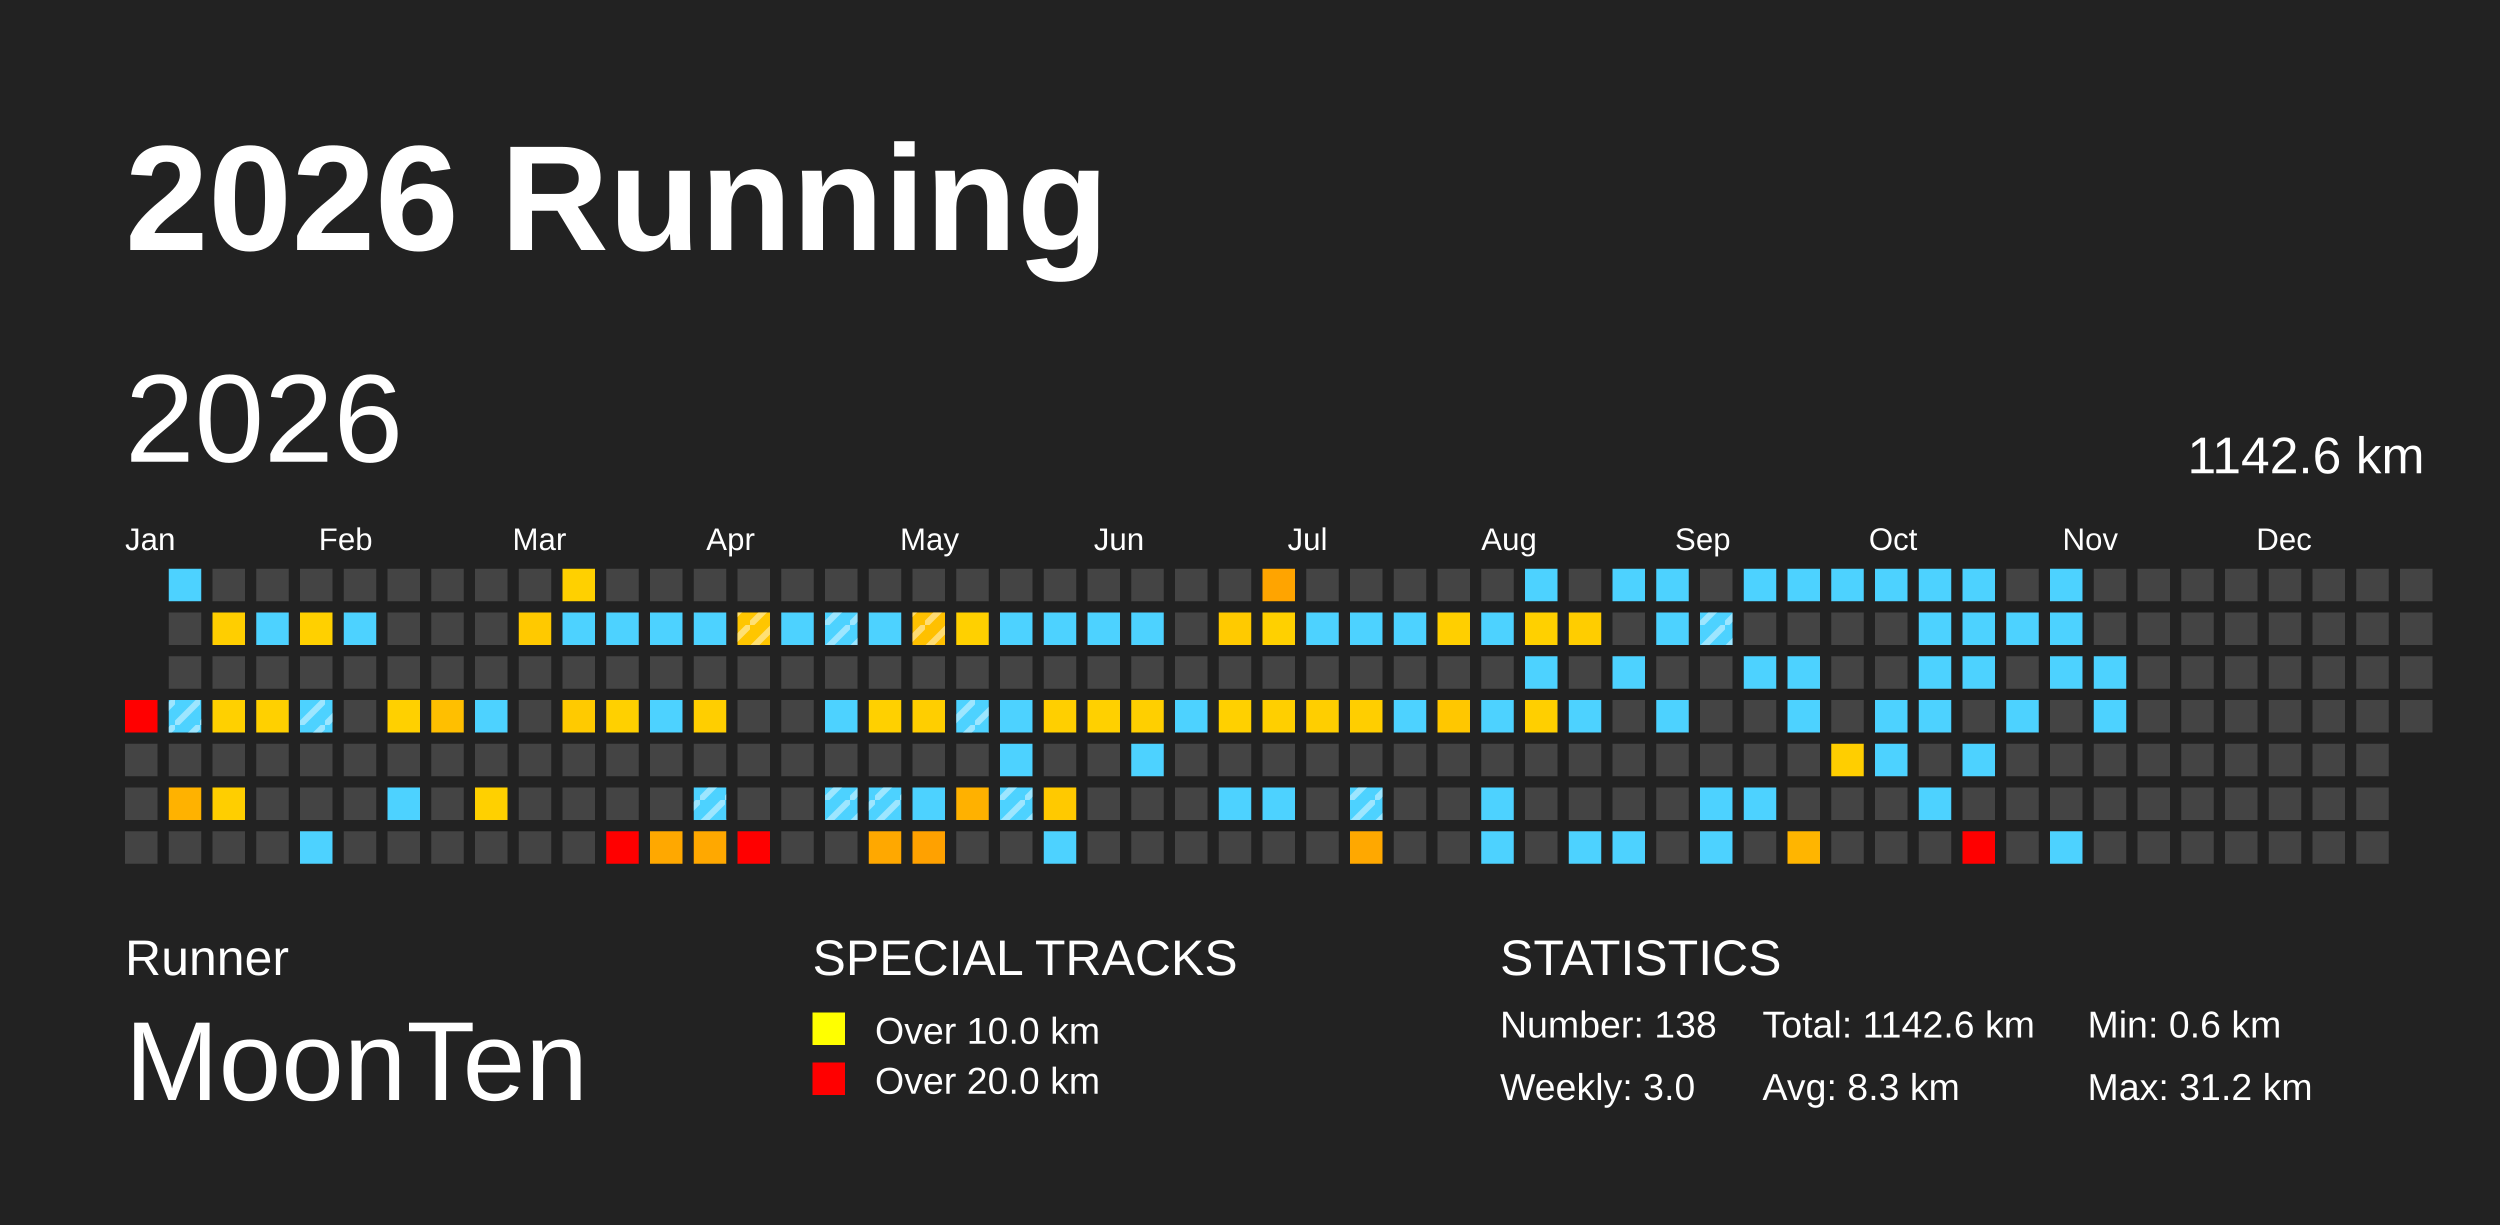
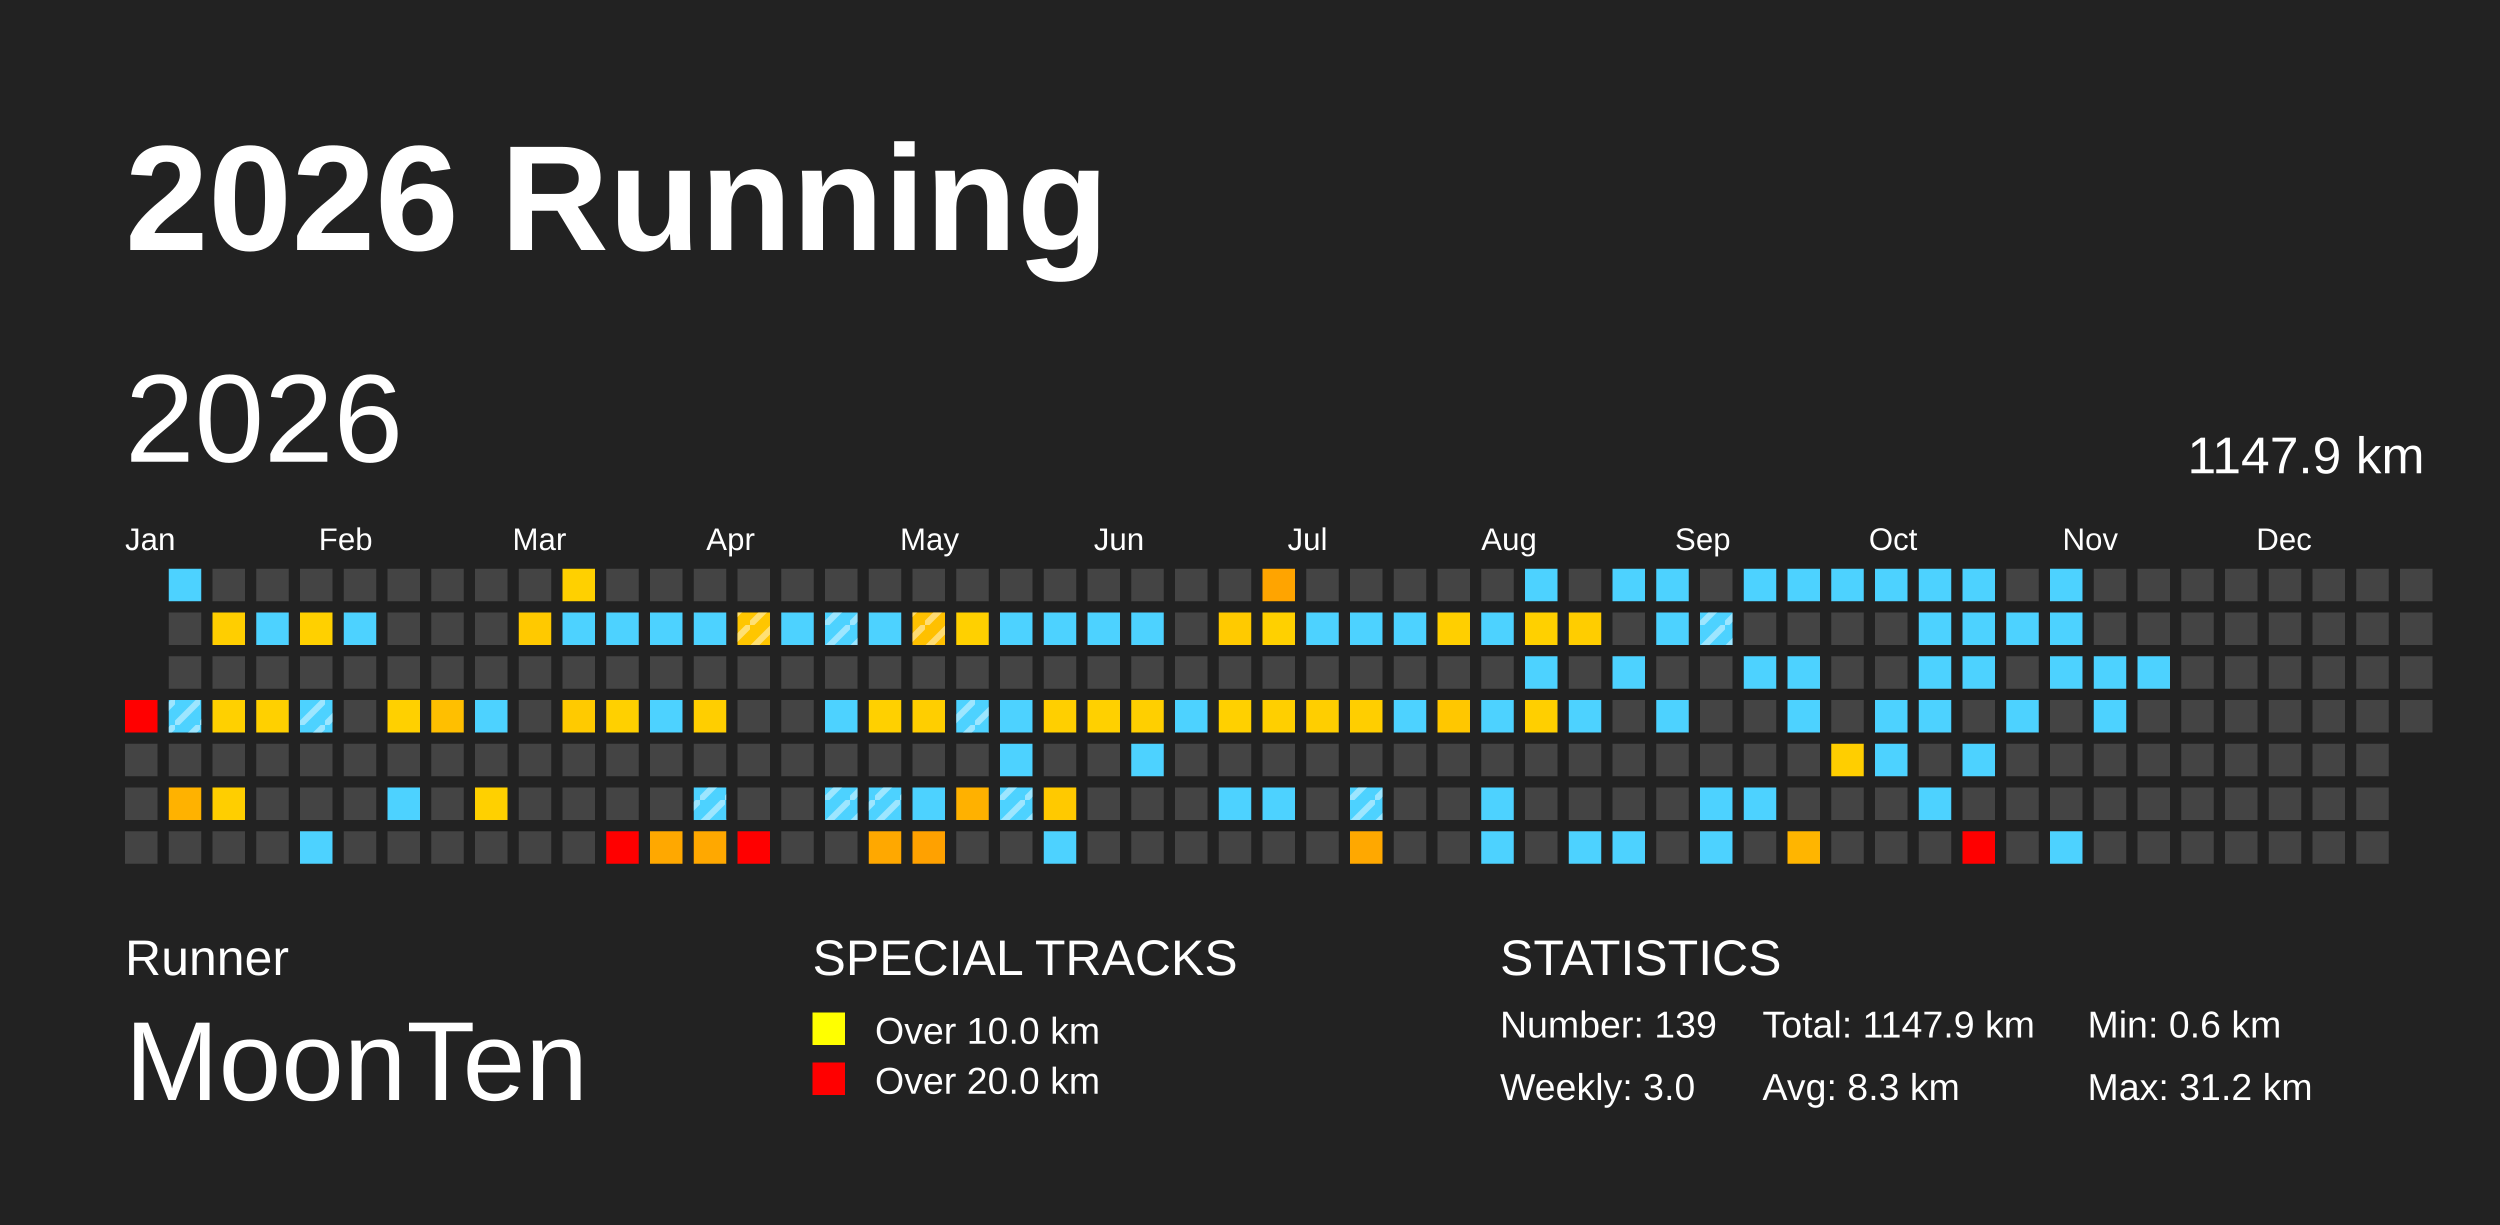
<svg xmlns="http://www.w3.org/2000/svg" baseProfile="full" height="98mm" version="1.1" viewBox="0,0,200,98" width="200mm">
  <defs>
    <pattern height="2" id="indoor-stripe" patternUnits="userSpaceOnUse" width="2">
      <line stroke="white" stroke-opacity="0.45" stroke-width="0.5" x1="0" x2="2" y1="2" y2="0" />
    </pattern>
  </defs>
  <rect fill="#222222" height="98" width="200" x="0" y="0" />
  <text fill="#FFFFFF" style="font-size:12px; font-family:Arial; font-weight:bold;" x="10" y="20">2026 Running</text>
  <text fill="#FFFFFF" style="font-size:4px; font-family:Arial" x="10" y="78">Runner</text>
  <text fill="#FFFFFF" style="font-size:9px; font-family:Arial" x="10" y="88">MoonTen</text>
  <text fill="#FFFFFF" style="font-size:4px; font-family:Arial" x="65" y="78">SPECIAL TRACKS</text>
  <rect fill="yellow" height="2.6" width="2.6" x="65" y="81" />
  <text fill="#FFFFFF" style="font-size:3px; font-family:Arial" x="70" y="83.5">Over 10.0 km</text>
  <rect fill="red" height="2.6" width="2.6" x="65" y="85" />
  <text fill="#FFFFFF" style="font-size:3px; font-family:Arial" x="70" y="87.5">Over 20.0 km</text>
  <text fill="#FFFFFF" style="font-size:4px; font-family:Arial" x="120" y="78">STATISTICS</text>
-   <text fill="#FFFFFF" style="font-size:3px; font-family:Arial" x="120" y="83">Number: 138</text>
+   <text fill="#FFFFFF" style="font-size:3px; font-family:Arial" x="120" y="83">Number: 139</text>
  <text fill="#FFFFFF" style="font-size:3px; font-family:Arial" x="120" y="88">Weekly: 3.0</text>
-   <text fill="#FFFFFF" style="font-size:3px; font-family:Arial" x="141" y="83">Total: 1142.6 km</text>
+   <text fill="#FFFFFF" style="font-size:3px; font-family:Arial" x="141" y="83">Total: 1147.9 km</text>
  <text fill="#FFFFFF" style="font-size:3px; font-family:Arial" x="141" y="88">Avg: 8.3 km</text>
  <text fill="#FFFFFF" style="font-size:3px; font-family:Arial" x="167" y="83">Min: 0.6 km</text>
  <text fill="#FFFFFF" style="font-size:3px; font-family:Arial" x="167" y="88">Max: 31.2 km</text>
  <text dominant-baseline="hanging" fill="#FFFFFF" style="font-size:10.0px; font-family:Arial;" x="10" y="30">2026</text>
-   <text dominant-baseline="hanging" fill="#FFFFFF" style="font-size:4.125px; font-family:Arial;" x="175" y="35">1142.6 km</text>
+   <text dominant-baseline="hanging" fill="#FFFFFF" style="font-size:4.125px; font-family:Arial;" x="175" y="35">1147.9 km</text>
  <text fill="#FFFFFF" style="font-size:2.5px; font-family:Arial" x="10.0" y="44">Jan</text>
  <text fill="#FFFFFF" style="font-size:2.5px; font-family:Arial" x="25.5" y="44">Feb</text>
  <text fill="#FFFFFF" style="font-size:2.5px; font-family:Arial" x="41.0" y="44">Mar</text>
  <text fill="#FFFFFF" style="font-size:2.5px; font-family:Arial" x="56.5" y="44">Apr</text>
  <text fill="#FFFFFF" style="font-size:2.5px; font-family:Arial" x="72.0" y="44">May</text>
  <text fill="#FFFFFF" style="font-size:2.5px; font-family:Arial" x="87.5" y="44">Jun</text>
  <text fill="#FFFFFF" style="font-size:2.5px; font-family:Arial" x="103.0" y="44">Jul</text>
  <text fill="#FFFFFF" style="font-size:2.5px; font-family:Arial" x="118.5" y="44">Aug</text>
  <text fill="#FFFFFF" style="font-size:2.5px; font-family:Arial" x="134.0" y="44">Sep</text>
  <text fill="#FFFFFF" style="font-size:2.5px; font-family:Arial" x="149.5" y="44">Oct</text>
  <text fill="#FFFFFF" style="font-size:2.5px; font-family:Arial" x="165.0" y="44">Nov</text>
  <text fill="#FFFFFF" style="font-size:2.5px; font-family:Arial" x="180.5" y="44">Dec</text>
  <rect fill="red" height="2.6" width="2.6" x="10.0" y="56.0" />
  <rect fill="#444444" height="2.6" width="2.6" x="10.0" y="59.5" />
  <rect fill="#444444" height="2.6" width="2.6" x="10.0" y="63.0" />
  <rect fill="#444444" height="2.6" width="2.6" x="10.0" y="66.5" />
  <rect fill="#4dd2ff" height="2.6" width="2.6" x="13.5" y="45.5" />
  <rect fill="#444444" height="2.6" width="2.6" x="13.5" y="49.0" />
  <rect fill="#444444" height="2.6" width="2.6" x="13.5" y="52.5" />
  <rect fill="#4dd2ff" height="2.6" width="2.6" x="13.5" y="56.0" />
  <rect fill="url(#indoor-stripe)" height="2.6" style="pointer-events: none;" width="2.6" x="13.5" y="56.0" />
  <rect fill="#444444" height="2.6" width="2.6" x="13.5" y="59.5" />
  <rect fill="#ffb200" height="2.6" width="2.6" x="13.5" y="63.0" />
  <rect fill="#444444" height="2.6" width="2.6" x="13.5" y="66.5" />
  <rect fill="#444444" height="2.6" width="2.6" x="17.0" y="45.5" />
  <rect fill="#ffce00" height="2.6" width="2.6" x="17.0" y="49.0" />
  <rect fill="#444444" height="2.6" width="2.6" x="17.0" y="52.5" />
  <rect fill="#ffd000" height="2.6" width="2.6" x="17.0" y="56.0" />
  <rect fill="#444444" height="2.6" width="2.6" x="17.0" y="59.5" />
  <rect fill="#ffce00" height="2.6" width="2.6" x="17.0" y="63.0" />
  <rect fill="#444444" height="2.6" width="2.6" x="17.0" y="66.5" />
  <rect fill="#444444" height="2.6" width="2.6" x="20.5" y="45.5" />
  <rect fill="#4dd2ff" height="2.6" width="2.6" x="20.5" y="49.0" />
  <rect fill="#444444" height="2.6" width="2.6" x="20.5" y="52.5" />
  <rect fill="#ffd000" height="2.6" width="2.6" x="20.5" y="56.0" />
  <rect fill="#444444" height="2.6" width="2.6" x="20.5" y="59.5" />
  <rect fill="#444444" height="2.6" width="2.6" x="20.5" y="63.0" />
  <rect fill="#444444" height="2.6" width="2.6" x="20.5" y="66.5" />
  <rect fill="#444444" height="2.6" width="2.6" x="24.0" y="45.5" />
  <rect fill="#ffd000" height="2.6" width="2.6" x="24.0" y="49.0" />
  <rect fill="#444444" height="2.6" width="2.6" x="24.0" y="52.5" />
  <rect fill="#4dd2ff" height="2.6" width="2.6" x="24.0" y="56.0" />
  <rect fill="url(#indoor-stripe)" height="2.6" style="pointer-events: none;" width="2.6" x="24.0" y="56.0" />
  <rect fill="#444444" height="2.6" width="2.6" x="24.0" y="59.5" />
  <rect fill="#444444" height="2.6" width="2.6" x="24.0" y="63.0" />
  <rect fill="#4dd2ff" height="2.6" width="2.6" x="24.0" y="66.5" />
  <rect fill="#444444" height="2.6" width="2.6" x="27.5" y="45.5" />
  <rect fill="#4dd2ff" height="2.6" width="2.6" x="27.5" y="49.0" />
  <rect fill="#444444" height="2.6" width="2.6" x="27.5" y="52.5" />
  <rect fill="#444444" height="2.6" width="2.6" x="27.5" y="56.0" />
  <rect fill="#444444" height="2.6" width="2.6" x="27.5" y="59.5" />
  <rect fill="#444444" height="2.6" width="2.6" x="27.5" y="63.0" />
  <rect fill="#444444" height="2.6" width="2.6" x="27.5" y="66.5" />
  <rect fill="#444444" height="2.6" width="2.6" x="31.0" y="45.5" />
  <rect fill="#444444" height="2.6" width="2.6" x="31.0" y="49.0" />
  <rect fill="#444444" height="2.6" width="2.6" x="31.0" y="52.5" />
  <rect fill="#ffd000" height="2.6" width="2.6" x="31.0" y="56.0" />
  <rect fill="#444444" height="2.6" width="2.6" x="31.0" y="59.5" />
  <rect fill="#4dd2ff" height="2.6" width="2.6" x="31.0" y="63.0" />
  <rect fill="#444444" height="2.6" width="2.6" x="31.0" y="66.5" />
  <rect fill="#444444" height="2.6" width="2.6" x="34.5" y="45.5" />
  <rect fill="#444444" height="2.6" width="2.6" x="34.5" y="49.0" />
  <rect fill="#444444" height="2.6" width="2.6" x="34.5" y="52.5" />
  <rect fill="#ffbf00" height="2.6" width="2.6" x="34.5" y="56.0" />
  <rect fill="#444444" height="2.6" width="2.6" x="34.5" y="59.5" />
  <rect fill="#444444" height="2.6" width="2.6" x="34.5" y="63.0" />
  <rect fill="#444444" height="2.6" width="2.6" x="34.5" y="66.5" />
  <rect fill="#444444" height="2.6" width="2.6" x="38.0" y="45.5" />
  <rect fill="#444444" height="2.6" width="2.6" x="38.0" y="49.0" />
  <rect fill="#444444" height="2.6" width="2.6" x="38.0" y="52.5" />
  <rect fill="#4dd2ff" height="2.6" width="2.6" x="38.0" y="56.0" />
  <rect fill="#444444" height="2.6" width="2.6" x="38.0" y="59.5" />
  <rect fill="#ffd000" height="2.6" width="2.6" x="38.0" y="63.0" />
  <rect fill="#444444" height="2.6" width="2.6" x="38.0" y="66.5" />
  <rect fill="#444444" height="2.6" width="2.6" x="41.5" y="45.5" />
  <rect fill="#ffc900" height="2.6" width="2.6" x="41.5" y="49.0" />
  <rect fill="#444444" height="2.6" width="2.6" x="41.5" y="52.5" />
  <rect fill="#444444" height="2.6" width="2.6" x="41.5" y="56.0" />
  <rect fill="#444444" height="2.6" width="2.6" x="41.5" y="59.5" />
  <rect fill="#444444" height="2.6" width="2.6" x="41.5" y="63.0" />
  <rect fill="#444444" height="2.6" width="2.6" x="41.5" y="66.5" />
  <rect fill="#ffd000" height="2.6" width="2.6" x="45.0" y="45.5" />
  <rect fill="#4dd2ff" height="2.6" width="2.6" x="45.0" y="49.0" />
  <rect fill="#444444" height="2.6" width="2.6" x="45.0" y="52.5" />
  <rect fill="#ffca00" height="2.6" width="2.6" x="45.0" y="56.0" />
  <rect fill="#444444" height="2.6" width="2.6" x="45.0" y="59.5" />
  <rect fill="#444444" height="2.6" width="2.6" x="45.0" y="63.0" />
  <rect fill="#444444" height="2.6" width="2.6" x="45.0" y="66.5" />
  <rect fill="#444444" height="2.6" width="2.6" x="48.5" y="45.5" />
  <rect fill="#4dd2ff" height="2.6" width="2.6" x="48.5" y="49.0" />
  <rect fill="#444444" height="2.6" width="2.6" x="48.5" y="52.5" />
  <rect fill="#ffd000" height="2.6" width="2.6" x="48.5" y="56.0" />
  <rect fill="#444444" height="2.6" width="2.6" x="48.5" y="59.5" />
  <rect fill="#444444" height="2.6" width="2.6" x="48.5" y="63.0" />
  <rect fill="red" height="2.6" width="2.6" x="48.5" y="66.5" />
  <rect fill="#444444" height="2.6" width="2.6" x="52.0" y="45.5" />
  <rect fill="#4dd2ff" height="2.6" width="2.6" x="52.0" y="49.0" />
  <rect fill="#444444" height="2.6" width="2.6" x="52.0" y="52.5" />
  <rect fill="#4dd2ff" height="2.6" width="2.6" x="52.0" y="56.0" />
  <rect fill="#444444" height="2.6" width="2.6" x="52.0" y="59.5" />
  <rect fill="#444444" height="2.6" width="2.6" x="52.0" y="63.0" />
  <rect fill="#ffa800" height="2.6" width="2.6" x="52.0" y="66.5" />
  <rect fill="#444444" height="2.6" width="2.6" x="55.5" y="45.5" />
  <rect fill="#4dd2ff" height="2.6" width="2.6" x="55.5" y="49.0" />
  <rect fill="#444444" height="2.6" width="2.6" x="55.5" y="52.5" />
  <rect fill="#ffce00" height="2.6" width="2.6" x="55.5" y="56.0" />
  <rect fill="#444444" height="2.6" width="2.6" x="55.5" y="59.5" />
  <rect fill="#4dd2ff" height="2.6" width="2.6" x="55.5" y="63.0" />
  <rect fill="url(#indoor-stripe)" height="2.6" style="pointer-events: none;" width="2.6" x="55.5" y="63.0" />
  <rect fill="#ffa800" height="2.6" width="2.6" x="55.5" y="66.5" />
  <rect fill="#444444" height="2.6" width="2.6" x="59.0" y="45.5" />
  <rect fill="#ffc600" height="2.6" width="2.6" x="59.0" y="49.0" />
  <rect fill="url(#indoor-stripe)" height="2.6" style="pointer-events: none;" width="2.6" x="59.0" y="49.0" />
  <rect fill="#444444" height="2.6" width="2.6" x="59.0" y="52.5" />
  <rect fill="#444444" height="2.6" width="2.6" x="59.0" y="56.0" />
  <rect fill="#444444" height="2.6" width="2.6" x="59.0" y="59.5" />
  <rect fill="#444444" height="2.6" width="2.6" x="59.0" y="63.0" />
  <rect fill="red" height="2.6" width="2.6" x="59.0" y="66.5" />
  <rect fill="#444444" height="2.6" width="2.6" x="62.5" y="45.5" />
  <rect fill="#4dd2ff" height="2.6" width="2.6" x="62.5" y="49.0" />
  <rect fill="#444444" height="2.6" width="2.6" x="62.5" y="52.5" />
  <rect fill="#444444" height="2.6" width="2.6" x="62.5" y="56.0" />
  <rect fill="#444444" height="2.6" width="2.6" x="62.5" y="59.5" />
  <rect fill="#444444" height="2.6" width="2.6" x="62.5" y="63.0" />
  <rect fill="#444444" height="2.6" width="2.6" x="62.5" y="66.5" />
  <rect fill="#444444" height="2.6" width="2.6" x="66.0" y="45.5" />
  <rect fill="#4dd2ff" height="2.6" width="2.6" x="66.0" y="49.0" />
  <rect fill="url(#indoor-stripe)" height="2.6" style="pointer-events: none;" width="2.6" x="66.0" y="49.0" />
  <rect fill="#444444" height="2.6" width="2.6" x="66.0" y="52.5" />
  <rect fill="#4dd2ff" height="2.6" width="2.6" x="66.0" y="56.0" />
  <rect fill="#444444" height="2.6" width="2.6" x="66.0" y="59.5" />
  <rect fill="#4dd2ff" height="2.6" width="2.6" x="66.0" y="63.0" />
  <rect fill="url(#indoor-stripe)" height="2.6" style="pointer-events: none;" width="2.6" x="66.0" y="63.0" />
  <rect fill="#444444" height="2.6" width="2.6" x="66.0" y="66.5" />
  <rect fill="#444444" height="2.6" width="2.6" x="69.5" y="45.5" />
  <rect fill="#4dd2ff" height="2.6" width="2.6" x="69.5" y="49.0" />
  <rect fill="#444444" height="2.6" width="2.6" x="69.5" y="52.5" />
  <rect fill="#ffd000" height="2.6" width="2.6" x="69.5" y="56.0" />
  <rect fill="#444444" height="2.6" width="2.6" x="69.5" y="59.5" />
  <rect fill="#4dd2ff" height="2.6" width="2.6" x="69.5" y="63.0" />
  <rect fill="url(#indoor-stripe)" height="2.6" style="pointer-events: none;" width="2.6" x="69.5" y="63.0" />
  <rect fill="#ffa800" height="2.6" width="2.6" x="69.5" y="66.5" />
  <rect fill="#444444" height="2.6" width="2.6" x="73.0" y="45.5" />
  <rect fill="#ffc000" height="2.6" width="2.6" x="73.0" y="49.0" />
  <rect fill="url(#indoor-stripe)" height="2.6" style="pointer-events: none;" width="2.6" x="73.0" y="49.0" />
  <rect fill="#444444" height="2.6" width="2.6" x="73.0" y="52.5" />
  <rect fill="#ffce00" height="2.6" width="2.6" x="73.0" y="56.0" />
  <rect fill="#444444" height="2.6" width="2.6" x="73.0" y="59.5" />
  <rect fill="#4dd2ff" height="2.6" width="2.6" x="73.0" y="63.0" />
  <rect fill="#ffa100" height="2.6" width="2.6" x="73.0" y="66.5" />
  <rect fill="#444444" height="2.6" width="2.6" x="76.5" y="45.5" />
  <rect fill="#ffd000" height="2.6" width="2.6" x="76.5" y="49.0" />
  <rect fill="#444444" height="2.6" width="2.6" x="76.5" y="52.5" />
  <rect fill="#4dd2ff" height="2.6" width="2.6" x="76.5" y="56.0" />
  <rect fill="url(#indoor-stripe)" height="2.6" style="pointer-events: none;" width="2.6" x="76.5" y="56.0" />
  <rect fill="#444444" height="2.6" width="2.6" x="76.5" y="59.5" />
  <rect fill="#ffb100" height="2.6" width="2.6" x="76.5" y="63.0" />
  <rect fill="#444444" height="2.6" width="2.6" x="76.5" y="66.5" />
  <rect fill="#444444" height="2.6" width="2.6" x="80.0" y="45.5" />
  <rect fill="#4dd2ff" height="2.6" width="2.6" x="80.0" y="49.0" />
  <rect fill="#444444" height="2.6" width="2.6" x="80.0" y="52.5" />
  <rect fill="#4dd2ff" height="2.6" width="2.6" x="80.0" y="56.0" />
  <rect fill="#4dd2ff" height="2.6" width="2.6" x="80.0" y="59.5" />
  <rect fill="#4dd2ff" height="2.6" width="2.6" x="80.0" y="63.0" />
  <rect fill="url(#indoor-stripe)" height="2.6" style="pointer-events: none;" width="2.6" x="80.0" y="63.0" />
  <rect fill="#444444" height="2.6" width="2.6" x="80.0" y="66.5" />
  <rect fill="#444444" height="2.6" width="2.6" x="83.5" y="45.5" />
  <rect fill="#4dd2ff" height="2.6" width="2.6" x="83.5" y="49.0" />
  <rect fill="#444444" height="2.6" width="2.6" x="83.5" y="52.5" />
  <rect fill="#ffcf00" height="2.6" width="2.6" x="83.5" y="56.0" />
  <rect fill="#444444" height="2.6" width="2.6" x="83.5" y="59.5" />
  <rect fill="#ffc900" height="2.6" width="2.6" x="83.5" y="63.0" />
  <rect fill="#4dd2ff" height="2.6" width="2.6" x="83.5" y="66.5" />
  <rect fill="#444444" height="2.6" width="2.6" x="87.0" y="45.5" />
  <rect fill="#4dd2ff" height="2.6" width="2.6" x="87.0" y="49.0" />
  <rect fill="#444444" height="2.6" width="2.6" x="87.0" y="52.5" />
  <rect fill="#ffd000" height="2.6" width="2.6" x="87.0" y="56.0" />
  <rect fill="#444444" height="2.6" width="2.6" x="87.0" y="59.5" />
  <rect fill="#444444" height="2.6" width="2.6" x="87.0" y="63.0" />
  <rect fill="#444444" height="2.6" width="2.6" x="87.0" y="66.5" />
  <rect fill="#444444" height="2.6" width="2.6" x="90.5" y="45.5" />
  <rect fill="#4dd2ff" height="2.6" width="2.6" x="90.5" y="49.0" />
  <rect fill="#444444" height="2.6" width="2.6" x="90.5" y="52.5" />
  <rect fill="#ffcf00" height="2.6" width="2.6" x="90.5" y="56.0" />
  <rect fill="#4dd2ff" height="2.6" width="2.6" x="90.5" y="59.5" />
  <rect fill="#444444" height="2.6" width="2.6" x="90.5" y="63.0" />
  <rect fill="#444444" height="2.6" width="2.6" x="90.5" y="66.5" />
  <rect fill="#444444" height="2.6" width="2.6" x="94.0" y="45.5" />
  <rect fill="#444444" height="2.6" width="2.6" x="94.0" y="49.0" />
  <rect fill="#444444" height="2.6" width="2.6" x="94.0" y="52.5" />
  <rect fill="#4dd2ff" height="2.6" width="2.6" x="94.0" y="56.0" />
  <rect fill="#444444" height="2.6" width="2.6" x="94.0" y="59.5" />
  <rect fill="#444444" height="2.6" width="2.6" x="94.0" y="63.0" />
  <rect fill="#444444" height="2.6" width="2.6" x="94.0" y="66.5" />
  <rect fill="#444444" height="2.6" width="2.6" x="97.5" y="45.5" />
  <rect fill="#ffca00" height="2.6" width="2.6" x="97.5" y="49.0" />
  <rect fill="#444444" height="2.6" width="2.6" x="97.5" y="52.5" />
  <rect fill="#ffd000" height="2.6" width="2.6" x="97.5" y="56.0" />
  <rect fill="#444444" height="2.6" width="2.6" x="97.5" y="59.5" />
  <rect fill="#4dd2ff" height="2.6" width="2.6" x="97.5" y="63.0" />
  <rect fill="#444444" height="2.6" width="2.6" x="97.5" y="66.5" />
  <rect fill="#ffa400" height="2.6" width="2.6" x="101.0" y="45.5" />
  <rect fill="#ffd000" height="2.6" width="2.6" x="101.0" y="49.0" />
  <rect fill="#444444" height="2.6" width="2.6" x="101.0" y="52.5" />
  <rect fill="#ffcf00" height="2.6" width="2.6" x="101.0" y="56.0" />
  <rect fill="#444444" height="2.6" width="2.6" x="101.0" y="59.5" />
  <rect fill="#4dd2ff" height="2.6" width="2.6" x="101.0" y="63.0" />
  <rect fill="#444444" height="2.6" width="2.6" x="101.0" y="66.5" />
  <rect fill="#444444" height="2.6" width="2.6" x="104.5" y="45.5" />
  <rect fill="#4dd2ff" height="2.6" width="2.6" x="104.5" y="49.0" />
  <rect fill="#444444" height="2.6" width="2.6" x="104.5" y="52.5" />
  <rect fill="#ffce00" height="2.6" width="2.6" x="104.5" y="56.0" />
  <rect fill="#444444" height="2.6" width="2.6" x="104.5" y="59.5" />
  <rect fill="#444444" height="2.6" width="2.6" x="104.5" y="63.0" />
  <rect fill="#444444" height="2.6" width="2.6" x="104.5" y="66.5" />
  <rect fill="#444444" height="2.6" width="2.6" x="108.0" y="45.5" />
  <rect fill="#4dd2ff" height="2.6" width="2.6" x="108.0" y="49.0" />
  <rect fill="#444444" height="2.6" width="2.6" x="108.0" y="52.5" />
  <rect fill="#ffce00" height="2.6" width="2.6" x="108.0" y="56.0" />
  <rect fill="#444444" height="2.6" width="2.6" x="108.0" y="59.5" />
  <rect fill="#4dd2ff" height="2.6" width="2.6" x="108.0" y="63.0" />
  <rect fill="url(#indoor-stripe)" height="2.6" style="pointer-events: none;" width="2.6" x="108.0" y="63.0" />
  <rect fill="#ffa800" height="2.6" width="2.6" x="108.0" y="66.5" />
  <rect fill="#444444" height="2.6" width="2.6" x="111.5" y="45.5" />
  <rect fill="#4dd2ff" height="2.6" width="2.6" x="111.5" y="49.0" />
  <rect fill="#444444" height="2.6" width="2.6" x="111.5" y="52.5" />
  <rect fill="#4dd2ff" height="2.6" width="2.6" x="111.5" y="56.0" />
  <rect fill="#444444" height="2.6" width="2.6" x="111.5" y="59.5" />
  <rect fill="#444444" height="2.6" width="2.6" x="111.5" y="63.0" />
  <rect fill="#444444" height="2.6" width="2.6" x="111.5" y="66.5" />
  <rect fill="#444444" height="2.6" width="2.6" x="115.0" y="45.5" />
  <rect fill="#ffcf00" height="2.6" width="2.6" x="115.0" y="49.0" />
  <rect fill="#444444" height="2.6" width="2.6" x="115.0" y="52.5" />
  <rect fill="#ffc700" height="2.6" width="2.6" x="115.0" y="56.0" />
  <rect fill="#444444" height="2.6" width="2.6" x="115.0" y="59.5" />
  <rect fill="#444444" height="2.6" width="2.6" x="115.0" y="63.0" />
  <rect fill="#444444" height="2.6" width="2.6" x="115.0" y="66.5" />
  <rect fill="#444444" height="2.6" width="2.6" x="118.5" y="45.5" />
  <rect fill="#4dd2ff" height="2.6" width="2.6" x="118.5" y="49.0" />
  <rect fill="#444444" height="2.6" width="2.6" x="118.5" y="52.5" />
  <rect fill="#4dd2ff" height="2.6" width="2.6" x="118.5" y="56.0" />
  <rect fill="#444444" height="2.6" width="2.6" x="118.5" y="59.5" />
  <rect fill="#4dd2ff" height="2.6" width="2.6" x="118.5" y="63.0" />
  <rect fill="#4dd2ff" height="2.6" width="2.6" x="118.5" y="66.5" />
  <rect fill="#4dd2ff" height="2.6" width="2.6" x="122.0" y="45.5" />
  <rect fill="#ffd000" height="2.6" width="2.6" x="122.0" y="49.0" />
  <rect fill="#4dd2ff" height="2.6" width="2.6" x="122.0" y="52.5" />
  <rect fill="#ffcf00" height="2.6" width="2.6" x="122.0" y="56.0" />
  <rect fill="#444444" height="2.6" width="2.6" x="122.0" y="59.5" />
  <rect fill="#444444" height="2.6" width="2.6" x="122.0" y="63.0" />
  <rect fill="#444444" height="2.6" width="2.6" x="122.0" y="66.5" />
  <rect fill="#444444" height="2.6" width="2.6" x="125.5" y="45.5" />
  <rect fill="#ffcd00" height="2.6" width="2.6" x="125.5" y="49.0" />
  <rect fill="#444444" height="2.6" width="2.6" x="125.5" y="52.5" />
  <rect fill="#4dd2ff" height="2.6" width="2.6" x="125.5" y="56.0" />
  <rect fill="#444444" height="2.6" width="2.6" x="125.5" y="59.5" />
  <rect fill="#444444" height="2.6" width="2.6" x="125.5" y="63.0" />
  <rect fill="#4dd2ff" height="2.6" width="2.6" x="125.5" y="66.5" />
  <rect fill="#4dd2ff" height="2.6" width="2.6" x="129.0" y="45.5" />
  <rect fill="#444444" height="2.6" width="2.6" x="129.0" y="49.0" />
  <rect fill="#4dd2ff" height="2.6" width="2.6" x="129.0" y="52.5" />
  <rect fill="#444444" height="2.6" width="2.6" x="129.0" y="56.0" />
  <rect fill="#444444" height="2.6" width="2.6" x="129.0" y="59.5" />
  <rect fill="#444444" height="2.6" width="2.6" x="129.0" y="63.0" />
  <rect fill="#4dd2ff" height="2.6" width="2.6" x="129.0" y="66.5" />
  <rect fill="#4dd2ff" height="2.6" width="2.6" x="132.5" y="45.5" />
  <rect fill="#4dd2ff" height="2.6" width="2.6" x="132.5" y="49.0" />
  <rect fill="#444444" height="2.6" width="2.6" x="132.5" y="52.5" />
  <rect fill="#4dd2ff" height="2.6" width="2.6" x="132.5" y="56.0" />
  <rect fill="#444444" height="2.6" width="2.6" x="132.5" y="59.5" />
  <rect fill="#444444" height="2.6" width="2.6" x="132.5" y="63.0" />
  <rect fill="#444444" height="2.6" width="2.6" x="132.5" y="66.5" />
  <rect fill="#444444" height="2.6" width="2.6" x="136.0" y="45.5" />
  <rect fill="#4dd2ff" height="2.6" width="2.6" x="136.0" y="49.0" />
  <rect fill="url(#indoor-stripe)" height="2.6" style="pointer-events: none;" width="2.6" x="136.0" y="49.0" />
  <rect fill="#444444" height="2.6" width="2.6" x="136.0" y="52.5" />
  <rect fill="#444444" height="2.6" width="2.6" x="136.0" y="56.0" />
  <rect fill="#444444" height="2.6" width="2.6" x="136.0" y="59.5" />
  <rect fill="#4dd2ff" height="2.6" width="2.6" x="136.0" y="63.0" />
  <rect fill="#4dd2ff" height="2.6" width="2.6" x="136.0" y="66.5" />
  <rect fill="#4dd2ff" height="2.6" width="2.6" x="139.5" y="45.5" />
  <rect fill="#444444" height="2.6" width="2.6" x="139.5" y="49.0" />
  <rect fill="#4dd2ff" height="2.6" width="2.6" x="139.5" y="52.5" />
  <rect fill="#444444" height="2.6" width="2.6" x="139.5" y="56.0" />
  <rect fill="#444444" height="2.6" width="2.6" x="139.5" y="59.5" />
  <rect fill="#4dd2ff" height="2.6" width="2.6" x="139.5" y="63.0" />
  <rect fill="#444444" height="2.6" width="2.6" x="139.5" y="66.5" />
  <rect fill="#4dd2ff" height="2.6" width="2.6" x="143.0" y="45.5" />
  <rect fill="#444444" height="2.6" width="2.6" x="143.0" y="49.0" />
  <rect fill="#4dd2ff" height="2.6" width="2.6" x="143.0" y="52.5" />
  <rect fill="#4dd2ff" height="2.6" width="2.6" x="143.0" y="56.0" />
  <rect fill="#444444" height="2.6" width="2.6" x="143.0" y="59.5" />
  <rect fill="#444444" height="2.6" width="2.6" x="143.0" y="63.0" />
  <rect fill="#ffb500" height="2.6" width="2.6" x="143.0" y="66.5" />
  <rect fill="#4dd2ff" height="2.6" width="2.6" x="146.5" y="45.5" />
  <rect fill="#444444" height="2.6" width="2.6" x="146.5" y="49.0" />
  <rect fill="#444444" height="2.6" width="2.6" x="146.5" y="52.5" />
  <rect fill="#444444" height="2.6" width="2.6" x="146.5" y="56.0" />
  <rect fill="#ffce00" height="2.6" width="2.6" x="146.5" y="59.5" />
  <rect fill="#444444" height="2.6" width="2.6" x="146.5" y="63.0" />
  <rect fill="#444444" height="2.6" width="2.6" x="146.5" y="66.5" />
  <rect fill="#4dd2ff" height="2.6" width="2.6" x="150.0" y="45.5" />
  <rect fill="#444444" height="2.6" width="2.6" x="150.0" y="49.0" />
  <rect fill="#444444" height="2.6" width="2.6" x="150.0" y="52.5" />
  <rect fill="#4dd2ff" height="2.6" width="2.6" x="150.0" y="56.0" />
  <rect fill="#4dd2ff" height="2.6" width="2.6" x="150.0" y="59.5" />
  <rect fill="#444444" height="2.6" width="2.6" x="150.0" y="63.0" />
  <rect fill="#444444" height="2.6" width="2.6" x="150.0" y="66.5" />
  <rect fill="#4dd2ff" height="2.6" width="2.6" x="153.5" y="45.5" />
  <rect fill="#4dd2ff" height="2.6" width="2.6" x="153.5" y="49.0" />
  <rect fill="#4dd2ff" height="2.6" width="2.6" x="153.5" y="52.5" />
  <rect fill="#4dd2ff" height="2.6" width="2.6" x="153.5" y="56.0" />
  <rect fill="#444444" height="2.6" width="2.6" x="153.5" y="59.5" />
  <rect fill="#4dd2ff" height="2.6" width="2.6" x="153.5" y="63.0" />
  <rect fill="#444444" height="2.6" width="2.6" x="153.5" y="66.5" />
  <rect fill="#4dd2ff" height="2.6" width="2.6" x="157.0" y="45.5" />
  <rect fill="#4dd2ff" height="2.6" width="2.6" x="157.0" y="49.0" />
  <rect fill="#4dd2ff" height="2.6" width="2.6" x="157.0" y="52.5" />
  <rect fill="#444444" height="2.6" width="2.6" x="157.0" y="56.0" />
  <rect fill="#4dd2ff" height="2.6" width="2.6" x="157.0" y="59.5" />
  <rect fill="#444444" height="2.6" width="2.6" x="157.0" y="63.0" />
  <rect fill="red" height="2.6" width="2.6" x="157.0" y="66.5" />
  <rect fill="#444444" height="2.6" width="2.6" x="160.5" y="45.5" />
  <rect fill="#4dd2ff" height="2.6" width="2.6" x="160.5" y="49.0" />
  <rect fill="#444444" height="2.6" width="2.6" x="160.5" y="52.5" />
  <rect fill="#4dd2ff" height="2.6" width="2.6" x="160.5" y="56.0" />
  <rect fill="#444444" height="2.6" width="2.6" x="160.5" y="59.5" />
  <rect fill="#444444" height="2.6" width="2.6" x="160.5" y="63.0" />
  <rect fill="#444444" height="2.6" width="2.6" x="160.5" y="66.5" />
  <rect fill="#4dd2ff" height="2.6" width="2.6" x="164.0" y="45.5" />
  <rect fill="#4dd2ff" height="2.6" width="2.6" x="164.0" y="49.0" />
  <rect fill="#4dd2ff" height="2.6" width="2.6" x="164.0" y="52.5" />
  <rect fill="#444444" height="2.6" width="2.6" x="164.0" y="56.0" />
  <rect fill="#444444" height="2.6" width="2.6" x="164.0" y="59.5" />
  <rect fill="#444444" height="2.6" width="2.6" x="164.0" y="63.0" />
  <rect fill="#4dd2ff" height="2.6" width="2.6" x="164.0" y="66.5" />
  <rect fill="#444444" height="2.6" width="2.6" x="167.5" y="45.5" />
  <rect fill="#444444" height="2.6" width="2.6" x="167.5" y="49.0" />
  <rect fill="#4dd2ff" height="2.6" width="2.6" x="167.5" y="52.5" />
  <rect fill="#4dd2ff" height="2.6" width="2.6" x="167.5" y="56.0" />
  <rect fill="#444444" height="2.6" width="2.6" x="167.5" y="59.5" />
  <rect fill="#444444" height="2.6" width="2.6" x="167.5" y="63.0" />
  <rect fill="#444444" height="2.6" width="2.6" x="167.5" y="66.5" />
  <rect fill="#444444" height="2.6" width="2.6" x="171.0" y="45.5" />
  <rect fill="#444444" height="2.6" width="2.6" x="171.0" y="49.0" />
-   <rect fill="#444444" height="2.6" width="2.6" x="171.0" y="52.5" />
+   <rect fill="#4dd2ff" height="2.6" width="2.6" x="171.0" y="52.5" />
  <rect fill="#444444" height="2.6" width="2.6" x="171.0" y="56.0" />
  <rect fill="#444444" height="2.6" width="2.6" x="171.0" y="59.5" />
  <rect fill="#444444" height="2.6" width="2.6" x="171.0" y="63.0" />
  <rect fill="#444444" height="2.6" width="2.6" x="171.0" y="66.5" />
  <rect fill="#444444" height="2.6" width="2.6" x="174.5" y="45.5" />
  <rect fill="#444444" height="2.6" width="2.6" x="174.5" y="49.0" />
  <rect fill="#444444" height="2.6" width="2.6" x="174.5" y="52.5" />
  <rect fill="#444444" height="2.6" width="2.6" x="174.5" y="56.0" />
  <rect fill="#444444" height="2.6" width="2.6" x="174.5" y="59.5" />
  <rect fill="#444444" height="2.6" width="2.6" x="174.5" y="63.0" />
  <rect fill="#444444" height="2.6" width="2.6" x="174.5" y="66.5" />
  <rect fill="#444444" height="2.6" width="2.6" x="178.0" y="45.5" />
  <rect fill="#444444" height="2.6" width="2.6" x="178.0" y="49.0" />
  <rect fill="#444444" height="2.6" width="2.6" x="178.0" y="52.5" />
  <rect fill="#444444" height="2.6" width="2.6" x="178.0" y="56.0" />
  <rect fill="#444444" height="2.6" width="2.6" x="178.0" y="59.5" />
  <rect fill="#444444" height="2.6" width="2.6" x="178.0" y="63.0" />
  <rect fill="#444444" height="2.6" width="2.6" x="178.0" y="66.5" />
  <rect fill="#444444" height="2.6" width="2.6" x="181.5" y="45.5" />
  <rect fill="#444444" height="2.6" width="2.6" x="181.5" y="49.0" />
  <rect fill="#444444" height="2.6" width="2.6" x="181.5" y="52.5" />
  <rect fill="#444444" height="2.6" width="2.6" x="181.5" y="56.0" />
  <rect fill="#444444" height="2.6" width="2.6" x="181.5" y="59.5" />
  <rect fill="#444444" height="2.6" width="2.6" x="181.5" y="63.0" />
  <rect fill="#444444" height="2.6" width="2.6" x="181.5" y="66.5" />
  <rect fill="#444444" height="2.6" width="2.6" x="185.0" y="45.5" />
  <rect fill="#444444" height="2.6" width="2.6" x="185.0" y="49.0" />
  <rect fill="#444444" height="2.6" width="2.6" x="185.0" y="52.5" />
  <rect fill="#444444" height="2.6" width="2.6" x="185.0" y="56.0" />
  <rect fill="#444444" height="2.6" width="2.6" x="185.0" y="59.5" />
  <rect fill="#444444" height="2.6" width="2.6" x="185.0" y="63.0" />
  <rect fill="#444444" height="2.6" width="2.6" x="185.0" y="66.5" />
  <rect fill="#444444" height="2.6" width="2.6" x="188.5" y="45.5" />
  <rect fill="#444444" height="2.6" width="2.6" x="188.5" y="49.0" />
  <rect fill="#444444" height="2.6" width="2.6" x="188.5" y="52.5" />
  <rect fill="#444444" height="2.6" width="2.6" x="188.5" y="56.0" />
  <rect fill="#444444" height="2.6" width="2.6" x="188.5" y="59.5" />
  <rect fill="#444444" height="2.6" width="2.6" x="188.5" y="63.0" />
  <rect fill="#444444" height="2.6" width="2.6" x="188.5" y="66.5" />
  <rect fill="#444444" height="2.6" width="2.6" x="192.0" y="45.5" />
  <rect fill="#444444" height="2.6" width="2.6" x="192.0" y="49.0" />
  <rect fill="#444444" height="2.6" width="2.6" x="192.0" y="52.5" />
  <rect fill="#444444" height="2.6" width="2.6" x="192.0" y="56.0" />
</svg>
